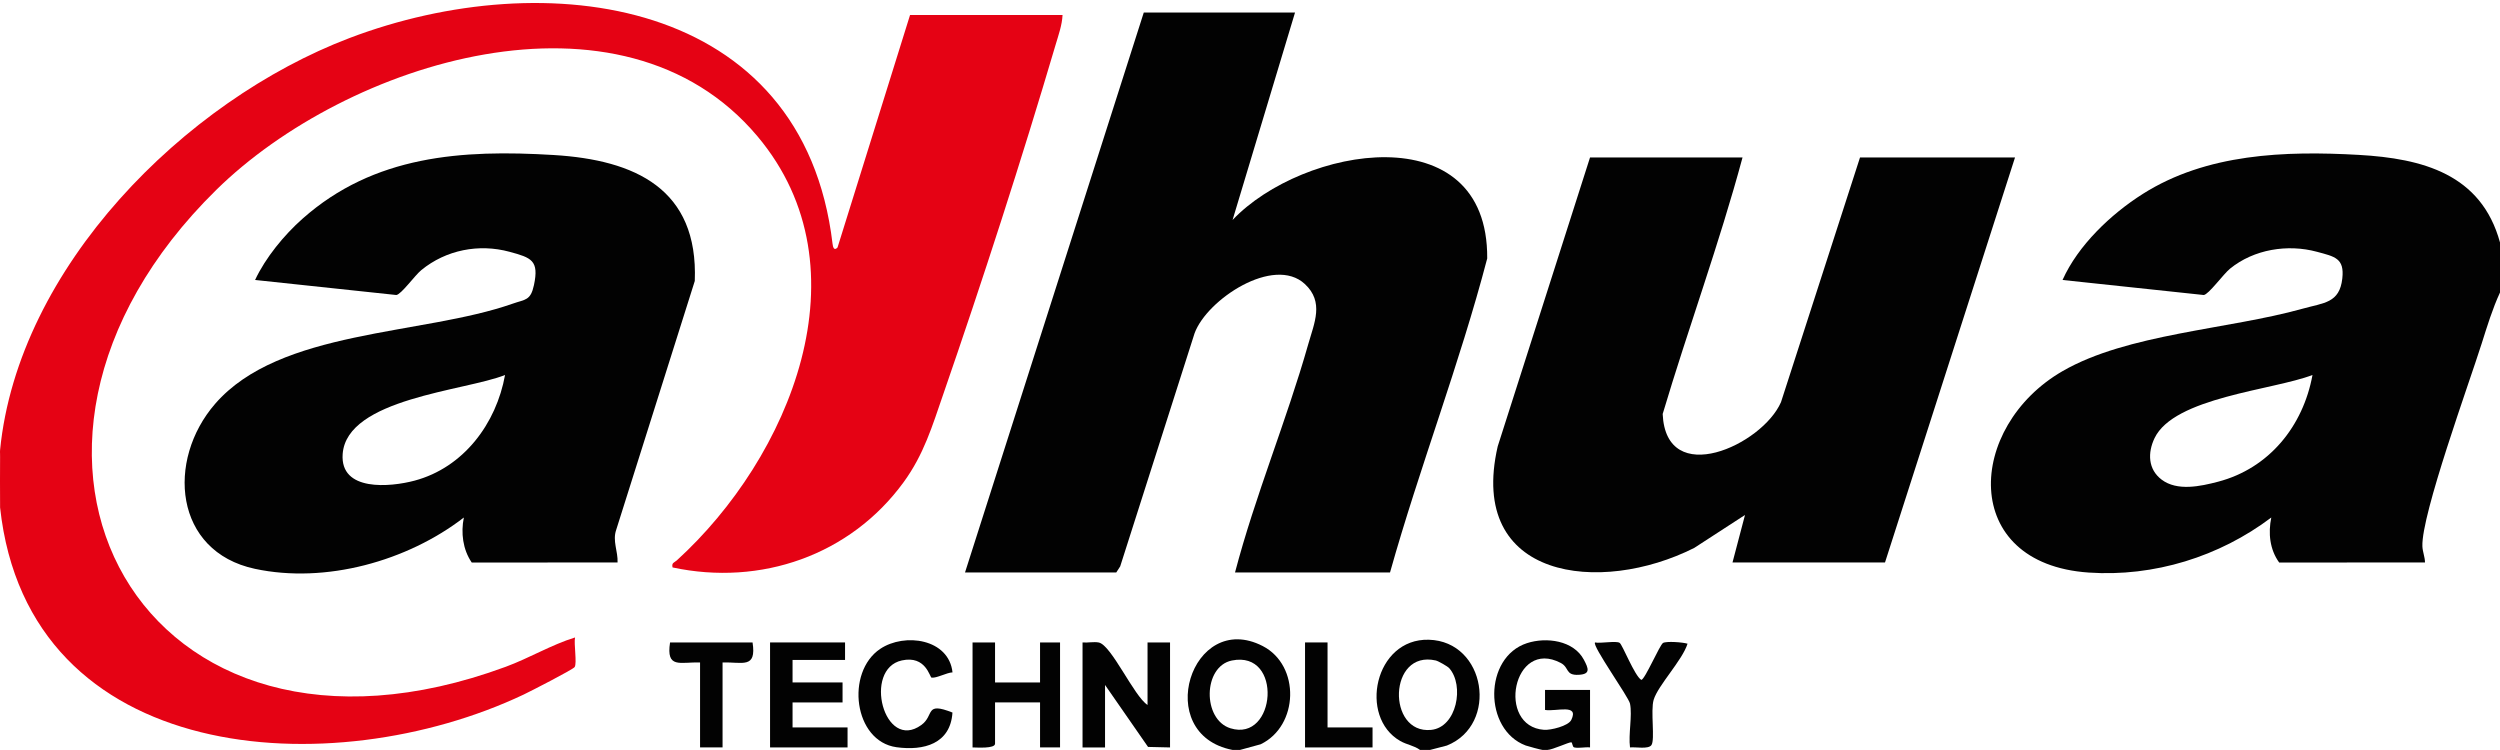
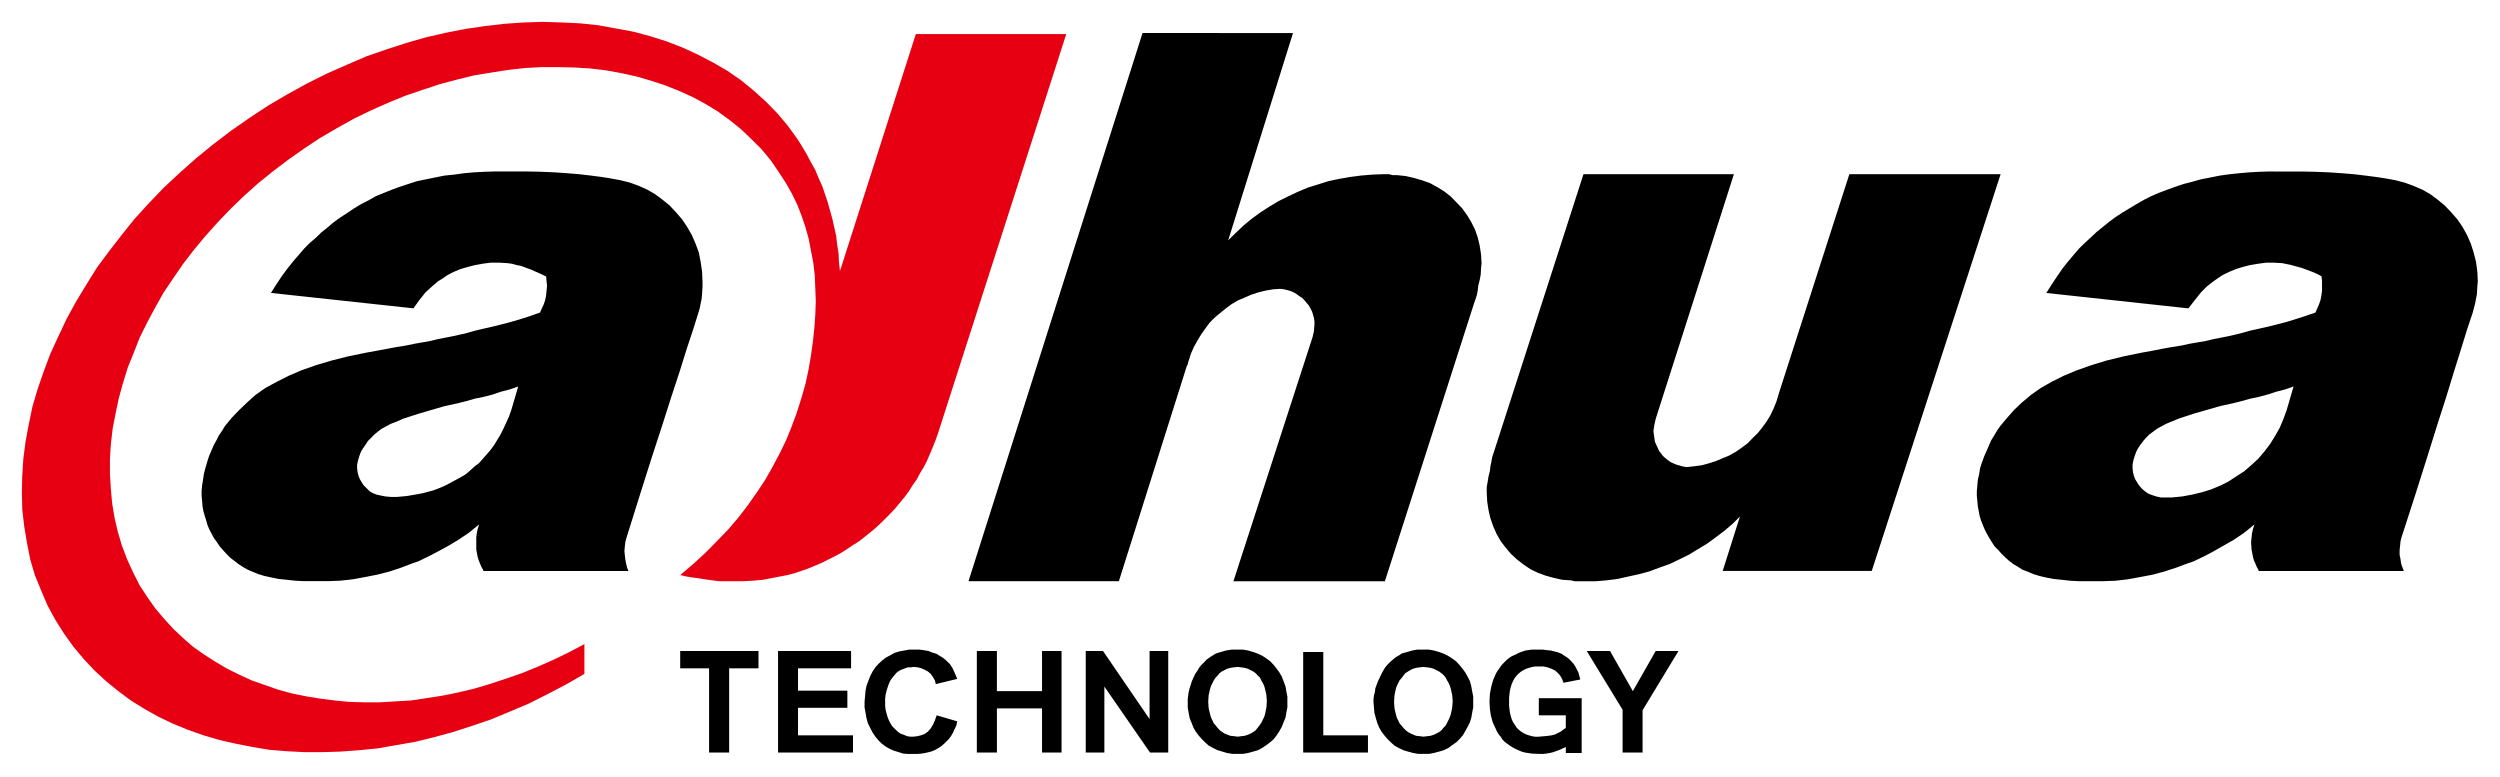
- <svg xmlns="http://www.w3.org/2000/svg" id="Capa_1" version="1.1" viewBox="0 0 2560 768">
-   <defs>
-     <style>
-       .st0 {
-         fill: #020202;
-       }
- 
-       .st1 {
-         fill: #e50214;
-       }
-     </style>
-   </defs>
-   <path class="st1" d="M.08,460.76C18.62,273.94,188.72,103.32,357.79,39,558.77-37.48,822.65-2.72,852.53,249.62c.42,3.59,1.59,7.56,5.1,3.8L931.89,15.36h156.16c-.5,10.33-4.1,20.33-7,30.12-34.74,117.63-75.09,242.4-115.2,358.37-11.29,32.65-19.81,61.49-40.58,89.97-54.53,74.78-146.29,106.57-236.56,87.24-1.21-4.93,1.81-4.93,4.3-7.19,115.39-104.99,196.88-298.39,82.65-434.28C636.3-26.2,354.73,63.46,221.44,194.47c-273.01,268.33-76.31,625.73,296.38,488.34,24.21-8.93,46.84-22.58,71.03-30.06-1.35,6.48,2.13,26.3-.4,30.3-1.59,2.52-45.84,25.16-52.37,28.25C340.55,803.86,28.84,785.18.08,519.63v-2.56c-.05-8.06-.08-16.17-.08-24.32s.03-16.26.08-24.32c.18-2.52-.25-5.17,0-7.68Z" />
-   <path class="st0" d="M2560,248.3v51.2c-7.62,16.52-13.12,34.44-18.6,51.79-12.85,40.67-62.1,175.93-60.87,208.14.22,5.71,2.6,10.84,2.67,16.51l-149.3.11c-9.72-13.4-11.39-30.18-8.1-46.12-53.11,40.1-120.12,60.97-187.01,56.37-132.5-9.12-125.06-149.4-26.82-206.21,66.41-38.41,169.79-42.69,245.79-63.96,21.91-6.13,37.92-5.67,40.76-30.92,2.34-20.84-7.68-22.43-25.95-27.38-30.01-8.13-64.61-2.59-89.06,17.32-6.8,5.54-21.89,26.47-26.88,26.94l-144.59-15.4c15.84-35.39,49.4-67.35,82.12-88.08,65.39-41.44,145.63-44.3,221.32-40,65.23,3.7,125.37,19.61,144.53,89.7ZM2367.99,383.98c-40.36,15.55-141.83,22.84-161.77,64.76-7.08,14.88-6.74,31.79,7.26,42.38,15.98,12.09,39.79,6.88,57.78,2.17,52.36-13.71,87.15-56.95,96.73-109.31Z" />
-   <path class="st0" d="M1579.55,767.93c-1.31-.07-15.04-3.71-17.23-4.54-43.19-16.25-43.18-90.32,1.32-104.81,19.82-6.45,47.77-2.83,58.28,17.06,4.72,8.93,7.09,14.79-5.54,15.38-13.62.64-9.28-7.49-18.15-12.16-48.95-25.77-66.27,65.06-17.09,68.48,6.8.47,24.81-3.87,27.86-10.13,8.28-17.03-15.43-8.32-26.89-10.23v-20.49h46.09v58.87c-5.1-.62-11.48,1.12-16.23-.02-1.99-.48-1.73-5.21-3.05-5.24-2.68-.07-18.94,7.54-24.24,7.82-1.67.09-3.45.09-5.12,0Z" />
-   <path class="st0" d="M1464.35,767.93h-10.24c-6.2-4.56-13.22-5.15-20.29-9.18-42.84-24.47-26.33-105.12,29.25-103.66,58.53,1.54,71.85,86.93,18.55,108.34l-17.27,4.5ZM1484.04,684.24c-1.68-1.9-11.22-7.33-13.82-7.92-48.73-11.05-50.16,75.53-4.83,71.1,26.5-2.59,34.29-45.57,18.65-63.17Z" />
-   <path class="st0" d="M1269.8,767.93h-7.68c-82.73-16.07-42.19-143.98,30.87-106.39,38.78,19.95,36.94,81.86-2.09,100.6l-21.1,5.78ZM1261.44,676.36c-29.68,6.03-30.33,60.45-1.45,69.41,46.79,14.51,54.02-80.09,1.45-69.41Z" />
-   <path class="st0" d="M1326.12,12.8l-63.97,212.46c71.29-75.28,261.85-109.23,260.76,39.37-28.38,108.51-69.15,213.53-99.52,321.55h-158.72c20.64-78.69,52.8-155.53,74.92-233.54,6.23-21.99,16.52-43.37-3.49-61.87-31.74-29.35-100.19,15.84-112.85,50.48l-76.16,238.7-4.02,6.22h-154.88L1171.24,12.8h154.88Z" />
-   <path class="st0" d="M632.39,575.95l-149.31.1c-9.2-13.36-11.26-30.54-8.1-46.11-57.76,44.63-141.54,68.03-213.91,52.55-82.96-17.74-90.99-111.11-40.75-169,66.28-76.38,212.12-70.02,304.53-102.49,13.03-4.58,18.5-3.02,21.91-19.04,5.41-25.34-2.57-28.05-25.01-34.13-31.38-8.5-64.95-1.97-90.26,18.69-6.74,5.5-20.72,25.1-25.69,25.57l-144.59-15.4c10.67-22.85,29.77-46.05,48.59-62.74,73.18-64.89,163.04-70.97,257.28-65.21,83.22,5.08,148.06,34.55,144.38,128.97l-80.47,254.84c-3.97,11.28,1.91,22.08,1.4,33.41ZM517.17,383.98c-40.81,16.35-162.14,23.91-166.28,80.92-2.82,38.82,48.87,33.89,73.58,27.29,50.33-13.44,83.75-58.48,92.7-108.22Z" />
-   <path class="st0" d="M1784.34,161.27c-23.73,88.23-55.59,174.83-81.76,262.65,3.4,76.86,101.85,32,121.15-12.08l80.92-250.57h158.72l-133.12,414.68h-156.16l12.79-48.62-51.99,33.74c-95.85,48.35-232.65,32.88-201.24-103.96l94.53-295.84h156.16Z" />
-   <path class="st0" d="M1175.08,721.86v-63.99h23.04v107.51l-22.53-.53-44.03-63.46v63.99h-23.04v-107.51c5.29.49,11.53-.96,16.6.05,12.93,2.56,36.18,55.21,49.96,63.95Z" />
-   <polygon class="st0" points="865.33 657.86 865.33 675.78 811.57 675.78 811.57 698.82 862.77 698.82 862.77 719.3 811.57 719.3 811.57 744.89 867.89 744.89 867.89 765.37 788.54 765.37 788.54 657.86 865.33 657.86" />
-   <path class="st0" d="M1018.93,657.86v40.96h46.08v-40.96h20.48v107.51h-20.48v-46.08h-46.08v42.24c0,5.33-18.77,3.84-23.04,3.84v-107.51h23.04Z" />
-   <path class="st0" d="M975.37,688.51c-5.88.22-16.53,6.16-21.43,5.39-1.91-.3-5.8-23.01-30.43-17.63-40.13,8.76-18.3,93.84,19.95,66.12,13.71-9.93,2.99-24.14,31.86-12.75-2.04,32.09-29.45,39.35-57.28,35.51-43.95-6.05-52.41-76.78-16.69-100.71,25.02-16.76,70.32-10.33,74.02,24.07Z" />
-   <path class="st0" d="M1669.15,720.58c-1.42-6.99-39.27-59.65-35.83-62.7,5.77,1.18,21.46-1.94,25.18.4,2.89,1.82,15.28,33.74,22.16,37.93,3.58.05,18.87-35.82,22.28-37.81,3.43-1.99,20.13-.8,25.1.76-5.29,16.98-30.32,42.75-34.7,57.46-3.33,11.18,1.59,40.78-2.28,46.35-3.15,4.53-16.34,1.73-21.92,2.4-1.83-13.21,2.5-32.52,0-44.8Z" />
-   <path class="st0" d="M770.62,657.86c4.22,27.27-10.39,19.9-30.72,20.48v87.03h-23.04v-87.03c-20.33-.58-34.94,6.79-30.72-20.48h84.48Z" />
-   <polygon class="st0" points="1359.4 657.86 1359.4 744.89 1405.48 744.89 1405.48 765.37 1336.36 765.37 1336.36 657.86 1359.4 657.86" />
+ <svg xmlns="http://www.w3.org/2000/svg" viewBox="-1.14 -1.14 130.28 40.44" width="322.16" height="100">
+   <path d="M 47.727,21.483 54.424,0.637 H 46.585 L 42.631,12.987 42.581,12.525 42.559,12.063 42.489,11.628 42.437,11.167 42.339,10.728 42.241,10.289 42.121,9.855 42,9.42 l -0.148,-0.44 -0.14,-0.412 -0.196,-0.435 -0.169,-0.411 -0.221,-0.392 -0.217,-0.412 -0.245,-0.416 -0.24,-0.387 -0.512,-0.704 -0.552,-0.656 L 38.772,4.155 38.119,3.567 37.464,3.032 36.76,2.547 36.008,2.112 35.228,1.707 34.427,1.337 33.604,1.02 32.755,0.749 31.885,0.516 30.96,0.343 30.039,0.176 29.093,0.076 28.147,0.031 27.149,0 l -0.993,0.031 -0.999,0.068 -1.016,0.119 -1.019,0.148 -1.017,0.199 -1.043,0.239 -1.019,0.291 -1.044,0.34 -1.043,0.36 -1.023,0.441 -1.043,0.46 -1.023,0.511 -1.015,0.559 -0.997,0.583 -0.992,0.653 -0.972,0.677 -0.924,0.705 -0.893,0.727 -0.852,0.757 -0.825,0.769 -0.776,0.808 -0.751,0.823 -0.68,0.849 -0.657,0.849 -0.631,0.852 -0.556,0.895 -0.532,0.88 -0.487,0.893 -0.435,0.921 -0.415,0.901 -0.343,0.92 -0.311,0.896 -0.271,0.921 -0.192,0.921 -0.168,0.9 -0.119,0.921 -0.056,0.9 L 0,24.561 l 0.021,0.877 0.104,0.871 0.14,0.844 0.169,0.855 0.241,0.821 0.319,0.777 0.34,0.804 0.411,0.755 0.46,0.727 0.488,0.68 0.528,0.629 0.564,0.603 0.605,0.557 0.632,0.513 0.655,0.489 0.703,0.436 0.728,0.408 0.756,0.363 0.773,0.317 0.823,0.291 0.827,0.244 0.845,0.192 0.879,0.172 0.871,0.147 0.924,0.076 0.923,0.047 h 0.923 l 0.944,-0.028 0.977,-0.072 0.967,-0.095 0.971,-0.171 0.969,-0.168 0.997,-0.244 0.993,-0.272 0.971,-0.313 0.995,-0.339 0.996,-0.413 0.967,-0.407 0.971,-0.489 0.971,-0.507 0.973,-0.56 v -1.552 l -0.827,0.436 -0.804,0.388 -0.824,0.364 -0.827,0.335 -0.845,0.291 -0.821,0.271 -0.825,0.244 -0.828,0.196 -0.825,0.167 -0.823,0.127 -0.803,0.12 -0.827,0.047 -0.797,0.048 h -0.777 l -0.803,-0.023 -0.751,-0.072 -0.775,-0.101 -0.731,-0.119 -0.727,-0.148 -0.704,-0.191 -0.701,-0.245 -0.683,-0.24 -0.651,-0.297 -0.632,-0.313 L 10.092,33.351 9.513,32.983 8.928,32.572 8.397,32.108 7.884,31.624 7.421,31.115 6.964,30.58 6.551,29.997 6.137,29.364 5.797,28.693 5.484,28.008 5.216,27.303 5,26.576 4.829,25.843 4.704,25.096 l -0.068,-0.752 -0.048,-0.78 v -0.776 l 0.048,-0.772 0.092,-0.805 0.149,-0.775 0.169,-0.804 0.219,-0.801 0.247,-0.803 0.312,-0.771 0.313,-0.8 0.389,-0.783 0.413,-0.773 0.435,-0.776 0.509,-0.757 0.513,-0.747 0.557,-0.727 0.607,-0.728 0.632,-0.707 0.675,-0.705 0.703,-0.679 0.728,-0.652 0.776,-0.629 0.804,-0.608 0.825,-0.583 0.847,-0.559 0.873,-0.509 0.876,-0.488 0.899,-0.437 0.875,-0.387 0.889,-0.367 0.904,-0.308 0.897,-0.297 0.899,-0.241 0.9,-0.22 0.872,-0.144 0.897,-0.141 0.873,-0.099 0.872,-0.049 h 0.852 l 0.847,0.02 0.825,0.049 0.824,0.099 0.804,0.145 0.771,0.169 0.779,0.224 0.728,0.239 0.732,0.292 0.701,0.313 0.681,0.369 0.631,0.383 0.605,0.437 0.607,0.487 0.533,0.508 0.536,0.531 0.487,0.585 0.431,0.635 0.365,0.557 0.315,0.557 0.272,0.559 0.237,0.607 0.196,0.581 0.167,0.605 0.123,0.635 0.12,0.629 0.075,0.652 0.027,0.66 0.025,0.679 -0.025,0.68 -0.049,0.704 -0.075,0.7 -0.097,0.704 -0.123,0.728 -0.167,0.78 -0.221,0.772 -0.241,0.756 -0.268,0.725 -0.289,0.708 -0.343,0.7 -0.361,0.681 -0.389,0.684 -0.433,0.649 -0.463,0.659 -0.484,0.629 -0.535,0.629 -0.584,0.604 -0.603,0.611 -0.635,0.584 -0.68,0.577 0.317,0.076 0.316,0.051 0.32,0.043 0.333,0.052 0.367,0.052 0.364,0.047 h 0.364 0.361 0.535 l 0.508,-0.025 0.535,-0.049 0.509,-0.1 0.365,-0.069 0.387,-0.076 0.365,-0.093 0.361,-0.123 0.344,-0.12 0.361,-0.149 0.339,-0.141 0.341,-0.173 0.339,-0.168 0.317,-0.169 0.313,-0.195 0.317,-0.216 0.316,-0.197 0.288,-0.221 0.295,-0.237 0.292,-0.244 0.263,-0.244 0.271,-0.264 0.264,-0.269 0.248,-0.265 0.239,-0.292 0.243,-0.292 0.216,-0.291 0.195,-0.313 0.224,-0.317 0.167,-0.319 0.191,-0.312 0.172,-0.339 0.148,-0.343 0.143,-0.336 0.145,-0.364 z" fill="#e60012" />
+   <path d="m 58.4,0.581 -9.07,28.568 h 7.836 l 3.541,-11.217 0.049,-0.07 v -0.049 l 0.17,-0.535 0.148,-0.334 0.191,-0.34 0.191,-0.318 0.223,-0.316 0.217,-0.295 0.264,-0.264 0.293,-0.246 0.293,-0.236 0.293,-0.219 0.338,-0.197 0.338,-0.143 0.342,-0.148 0.361,-0.121 0.389,-0.096 0.393,-0.068 0.389,-0.025 0.189,0.025 0.172,0.043 0.168,0.047 0.17,0.074 0.15,0.094 0.139,0.1 0.15,0.096 0.115,0.123 0.121,0.146 0.104,0.121 0.092,0.17 0.076,0.146 0.051,0.168 0.047,0.17 0.025,0.17 v 0.172 l -0.025,0.342 -0.074,0.314 -4.123,12.717 h 7.893 l 4.65,-14.49 0.076,-0.217 0.07,-0.221 0.045,-0.242 0.027,-0.244 0.07,-0.27 0.055,-0.289 0.018,-0.311 0.027,-0.293 -0.027,-0.461 -0.072,-0.463 -0.098,-0.408 L 75.726,10.825 75.533,10.437 75.314,10.073 75.051,9.71 74.754,9.4 74.463,9.101 74.125,8.837 73.764,8.614 73.375,8.4 72.963,8.255 72.549,8.134 72.113,8.034 71.65,7.986 h -0.219 l -0.191,-0.049 h -0.096 -0.074 -0.043 -0.061 l -0.602,0.023 -0.584,0.049 -0.555,0.072 -0.586,0.102 -0.553,0.117 -0.541,0.172 -0.529,0.164 -0.531,0.223 -0.514,0.242 -0.49,0.244 -0.482,0.289 -0.457,0.295 -0.463,0.338 -0.412,0.342 -0.408,0.387 -0.395,0.387 3.377,-10.801 z m -33.797,7.215 -0.512,0.016 -0.529,0.029 -0.512,0.045 -0.51,0.072 -0.51,0.051 -0.508,0.102 -0.461,0.094 -0.467,0.096 -0.455,0.146 -0.439,0.146 -0.412,0.148 -0.414,0.168 -0.41,0.166 -0.391,0.221 -0.389,0.197 -0.359,0.217 -0.365,0.244 -0.365,0.238 -0.34,0.244 -0.312,0.266 -0.34,0.271 -0.297,0.289 -0.311,0.264 -0.291,0.295 -0.266,0.312 -0.297,0.342 -0.287,0.361 -0.291,0.389 -0.291,0.439 -0.293,0.461 7.426,0.803 0.312,-0.436 0.314,-0.393 0.344,-0.314 0.314,-0.268 0.244,-0.15 0.242,-0.168 0.318,-0.166 0.361,-0.15 0.387,-0.113 0.391,-0.1 0.385,-0.068 0.416,-0.055 h 0.436 l 0.408,0.025 0.246,0.029 0.242,0.068 0.24,0.045 0.27,0.102 0.268,0.098 0.266,0.119 0.268,0.119 0.244,0.119 0.021,0.246 0.025,0.242 -0.025,0.244 -0.021,0.238 -0.049,0.25 -0.072,0.217 -0.102,0.219 -0.098,0.221 -0.748,0.26 -0.754,0.227 -0.732,0.189 -0.725,0.168 -0.408,0.096 -0.533,0.15 -0.656,0.145 -0.754,0.146 -0.387,0.096 -0.389,0.07 -0.438,0.076 -0.463,0.096 -0.482,0.076 -0.484,0.092 -0.537,0.1 -0.531,0.096 -0.947,0.193 -0.873,0.219 -0.82,0.244 -0.756,0.264 -0.682,0.293 -0.629,0.318 -0.582,0.316 -0.514,0.361 -0.434,0.389 -0.408,0.391 -0.396,0.41 -0.359,0.438 -0.146,0.242 -0.17,0.246 -0.119,0.24 -0.148,0.268 -0.123,0.285 -0.119,0.277 -0.1,0.314 -0.092,0.316 -0.08,0.307 -0.041,0.295 -0.049,0.291 -0.027,0.293 v 0.264 l 0.027,0.266 0.021,0.268 0.047,0.266 0.072,0.244 0.074,0.242 0.072,0.248 0.102,0.236 0.121,0.227 0.113,0.209 0.146,0.197 0.148,0.223 0.17,0.195 0.174,0.189 0.188,0.195 0.221,0.17 0.221,0.172 0.217,0.143 0.268,0.152 0.264,0.113 0.297,0.121 0.314,0.094 0.363,0.08 0.363,0.074 0.414,0.043 0.461,0.051 0.484,0.023 h 0.508 0.68 l 0.654,-0.023 0.678,-0.074 0.656,-0.121 0.635,-0.125 0.629,-0.164 0.602,-0.199 0.566,-0.217 0.338,-0.117 0.311,-0.152 0.344,-0.168 0.363,-0.193 0.535,-0.289 0.531,-0.32 0.531,-0.357 0.539,-0.438 -0.074,0.236 -0.047,0.223 -0.027,0.215 v 0.246 0.389 l 0.074,0.391 0.051,0.17 0.068,0.166 0.072,0.172 0.098,0.172 v 0.047 h 1.412 3.855 1.598 0.703 l -0.07,-0.174 -0.047,-0.188 -0.043,-0.225 -0.029,-0.215 -0.021,-0.242 0.021,-0.24 0.029,-0.246 0.07,-0.244 0.676,-2.16 0.605,-1.912 0.562,-1.725 0.482,-1.508 0.438,-1.334 0.365,-1.166 0.336,-1.016 0.273,-0.871 0.072,-0.25 0.041,-0.217 0.051,-0.24 0.025,-0.248 0.023,-0.408 v -0.268 l -0.023,-0.506 -0.076,-0.514 -0.094,-0.486 -0.17,-0.455 -0.191,-0.443 -0.25,-0.436 L 34.404,10.29 34.092,9.929 33.754,9.566 33.389,9.271 32.998,8.98 32.588,8.741 32.148,8.544 31.688,8.376 31.205,8.255 30.693,8.159 30.205,8.081 29.65,8.009 29.045,7.939 28.41,7.886 27.76,7.841 27.078,7.812 26.373,7.796 h -0.727 -0.51 z m 92.518,0 -0.508,0.016 -0.537,0.029 -0.508,0.045 -0.512,0.053 -0.51,0.07 -0.506,0.102 -0.484,0.094 -0.438,0.123 -0.463,0.119 -0.434,0.146 -0.41,0.148 -0.445,0.168 -0.385,0.166 -0.387,0.195 -0.389,0.223 -0.363,0.217 -0.365,0.219 -0.367,0.24 -0.332,0.246 -0.324,0.264 -0.332,0.266 -0.314,0.297 -0.295,0.268 -0.293,0.287 -0.291,0.338 -0.289,0.342 -0.289,0.361 -0.268,0.389 -0.291,0.439 -0.297,0.461 7.406,0.803 0.34,-0.436 0.314,-0.393 0.311,-0.314 0.344,-0.268 0.213,-0.15 0.25,-0.168 0.338,-0.166 0.359,-0.15 0.365,-0.113 0.389,-0.1 0.414,-0.068 0.412,-0.055 h 0.412 l 0.436,0.025 0.463,0.098 0.531,0.146 0.273,0.098 0.262,0.098 0.268,0.115 0.242,0.125 0.029,0.242 v 0.238 0.271 l -0.029,0.238 -0.049,0.25 -0.074,0.217 -0.096,0.219 -0.096,0.221 -0.775,0.26 -0.729,0.227 -0.729,0.189 -0.727,0.168 -0.439,0.096 -0.531,0.15 -0.631,0.145 -0.752,0.146 -0.389,0.096 -0.41,0.07 -0.439,0.076 -0.438,0.096 -0.488,0.076 -0.51,0.092 -0.506,0.1 -0.533,0.096 -0.949,0.193 -0.895,0.219 -0.803,0.244 -0.75,0.264 -0.703,0.293 -0.637,0.318 -0.551,0.316 -0.512,0.361 -0.463,0.389 -0.412,0.391 -0.363,0.41 -0.367,0.438 -0.168,0.242 -0.143,0.246 -0.15,0.24 -0.117,0.268 -0.123,0.285 -0.125,0.277 -0.115,0.314 -0.104,0.316 -0.047,0.307 -0.07,0.295 -0.025,0.291 -0.027,0.293 v 0.264 l 0.027,0.266 0.025,0.268 0.049,0.266 0.045,0.244 0.076,0.242 0.1,0.248 0.098,0.236 0.119,0.227 0.121,0.209 0.121,0.197 0.145,0.223 0.195,0.195 0.166,0.189 0.199,0.195 0.191,0.17 0.223,0.172 0.242,0.143 0.236,0.152 0.299,0.113 0.285,0.121 0.312,0.094 0.342,0.08 0.391,0.074 0.412,0.043 0.461,0.051 0.461,0.023 h 0.535 0.652 l 0.68,-0.023 0.656,-0.074 0.654,-0.121 0.658,-0.125 0.604,-0.164 0.609,-0.199 0.58,-0.217 0.342,-0.117 0.314,-0.152 0.342,-0.168 0.363,-0.193 0.506,-0.289 0.562,-0.32 0.529,-0.357 0.537,-0.438 -0.072,0.236 -0.051,0.223 -0.023,0.215 -0.027,0.246 0.027,0.389 0.074,0.391 0.047,0.17 0.076,0.166 0.07,0.172 0.098,0.172 v 0.047 h 1.381 3.881 1.604 0.705 l -0.07,-0.174 -0.074,-0.217 -0.029,-0.215 -0.049,-0.238 v -0.244 l 0.027,-0.246 0.021,-0.223 0.057,-0.217 0.699,-2.16 0.605,-1.912 0.539,-1.725 0.484,-1.508 0.408,-1.334 0.365,-1.166 0.314,-1.016 0.291,-0.871 0.123,-0.467 0.094,-0.488 0.023,-0.408 0.025,-0.268 -0.025,-0.506 -0.068,-0.514 -0.125,-0.486 -0.145,-0.455 -0.193,-0.443 -0.242,-0.436 -0.266,-0.389 -0.316,-0.361 -0.344,-0.363 -0.359,-0.295 -0.389,-0.291 -0.416,-0.238 -0.457,-0.197 -0.461,-0.168 -0.461,-0.121 -0.512,-0.096 -0.51,-0.078 -0.557,-0.072 -0.58,-0.07 -0.633,-0.053 -0.658,-0.045 -0.678,-0.029 -0.703,-0.016 h -0.732 -0.504 z m -35.742,0.141 -4.682,14.518 -0.08,0.24 -0.041,0.246 -0.047,0.217 -0.027,0.24 -0.072,0.289 -0.047,0.291 -0.047,0.268 v 0.291 l 0.025,0.463 0.068,0.439 0.1,0.436 0.146,0.412 0.168,0.383 0.219,0.389 0.266,0.346 0.264,0.312 0.316,0.293 0.342,0.266 0.361,0.244 0.393,0.191 0.412,0.15 0.412,0.113 0.438,0.1 0.455,0.029 0.199,0.047 h 0.24 0.053 0.045 0.072 0.023 0.08 0.58 l 0.578,-0.047 0.559,-0.072 0.557,-0.125 0.561,-0.123 0.535,-0.143 0.533,-0.199 0.531,-0.188 0.512,-0.244 0.486,-0.24 0.484,-0.293 0.484,-0.293 0.436,-0.32 0.441,-0.332 0.436,-0.369 0.387,-0.387 -0.9,2.838 h 7.768 L 103.117,7.937 h -7.883 l -3.615,11.238 -0.045,0.145 -0.148,0.488 -0.148,0.357 -0.164,0.346 -0.193,0.314 -0.225,0.312 -0.238,0.295 -0.271,0.264 -0.262,0.271 -0.293,0.217 -0.314,0.219 -0.344,0.195 -0.34,0.141 -0.363,0.152 -0.361,0.115 -0.367,0.1 -0.387,0.051 -0.406,0.045 -0.176,-0.029 -0.168,-0.047 -0.172,-0.049 -0.17,-0.07 -0.145,-0.066 -0.145,-0.104 -0.123,-0.098 -0.125,-0.113 -0.119,-0.152 -0.094,-0.125 -0.072,-0.164 -0.072,-0.146 -0.07,-0.17 -0.027,-0.197 -0.027,-0.17 -0.021,-0.191 0.049,-0.316 0.072,-0.318 4.072,-12.738 z m -55.514,11.064 -0.365,1.242 -0.121,0.336 -0.145,0.32 -0.146,0.312 -0.143,0.289 -0.178,0.295 -0.164,0.268 -0.195,0.262 -0.195,0.225 -0.193,0.219 -0.191,0.217 -0.246,0.188 -0.242,0.223 -0.238,0.197 -0.291,0.168 -0.314,0.168 -0.318,0.172 -0.242,0.119 -0.244,0.098 -0.266,0.1 -0.271,0.072 -0.264,0.07 -0.266,0.051 -0.561,0.096 -0.531,0.049 h -0.293 l -0.293,-0.025 -0.242,-0.049 -0.215,-0.045 -0.193,-0.076 -0.174,-0.096 -0.143,-0.146 -0.17,-0.168 -0.098,-0.148 -0.098,-0.168 -0.072,-0.172 -0.049,-0.193 -0.025,-0.211 v -0.197 l 0.051,-0.223 0.074,-0.24 0.07,-0.191 0.117,-0.195 0.123,-0.172 0.125,-0.197 0.17,-0.17 0.166,-0.17 0.174,-0.143 0.189,-0.146 0.219,-0.121 0.271,-0.145 0.314,-0.121 0.336,-0.15 0.828,-0.266 0.994,-0.291 0.244,-0.072 0.291,-0.07 0.461,-0.098 0.463,-0.117 0.453,-0.129 0.467,-0.096 0.459,-0.119 0.436,-0.148 0.467,-0.121 z m 92.518,0 -0.363,1.242 -0.17,0.463 -0.193,0.455 -0.248,0.438 -0.26,0.416 -0.299,0.391 -0.311,0.363 -0.367,0.338 -0.363,0.314 -0.414,0.266 -0.408,0.268 -0.439,0.219 -0.479,0.197 -0.465,0.143 -0.514,0.123 -0.508,0.094 -0.535,0.053 h -0.314 -0.266 l -0.24,-0.053 -0.219,-0.072 -0.193,-0.072 -0.172,-0.121 -0.168,-0.146 -0.146,-0.168 -0.096,-0.148 -0.102,-0.168 -0.066,-0.172 -0.051,-0.193 -0.021,-0.211 v -0.197 l 0.045,-0.223 0.074,-0.24 0.07,-0.191 0.098,-0.195 0.119,-0.172 0.146,-0.197 0.148,-0.17 0.17,-0.17 0.193,-0.143 0.193,-0.146 0.217,-0.121 0.266,-0.145 0.293,-0.121 0.361,-0.15 0.805,-0.266 1.02,-0.291 0.242,-0.072 0.287,-0.07 0.463,-0.098 0.461,-0.117 0.461,-0.129 0.461,-0.096 0.438,-0.119 0.461,-0.148 0.461,-0.121 z" fill="#000000" />
+   <path d="m 79.051,36.136 v -0.891 h 2.233 v 1.887 0.225 0.743 H 80.458 v -0.312 l -0.315,0.145 -0.339,0.123 -0.175,0.044 -0.191,0.032 -0.169,0.017 h -0.171 l -0.413,-0.017 -0.361,-0.056 -0.169,-0.048 -0.171,-0.072 -0.147,-0.069 -0.145,-0.075 -0.148,-0.095 -0.143,-0.103 -0.123,-0.091 -0.123,-0.125 -0.092,-0.148 -0.101,-0.119 -0.093,-0.147 -0.073,-0.167 -0.149,-0.317 -0.099,-0.365 -0.047,-0.336 -0.021,-0.389 0.021,-0.388 0.073,-0.384 0.1,-0.349 0.148,-0.34 0.089,-0.145 0.101,-0.141 0.097,-0.141 0.12,-0.123 0.123,-0.127 0.148,-0.12 0.143,-0.097 0.169,-0.072 0.241,-0.119 0.292,-0.103 0.339,-0.048 h 0.339 0.245 l 0.219,0.031 0.192,0.017 0.199,0.051 0.191,0.052 0.168,0.064 0.148,0.105 0.147,0.093 0.119,0.099 0.121,0.127 0.097,0.112 0.097,0.152 0.076,0.147 0.072,0.14 0.045,0.171 0.052,0.196 -0.875,0.171 -0.073,-0.2 L 80.167,34.073 80.044,33.932 79.899,33.804 79.708,33.709 79.511,33.637 79.292,33.592 h -0.268 -0.167 l -0.147,0.024 -0.169,0.047 -0.145,0.047 -0.147,0.073 -0.12,0.072 -0.121,0.095 -0.1,0.103 -0.119,0.148 -0.076,0.143 -0.069,0.148 -0.053,0.165 -0.047,0.195 -0.021,0.172 -0.021,0.192 v 0.221 0.191 l 0.021,0.199 0.021,0.165 0.047,0.192 0.053,0.172 0.069,0.147 0.1,0.148 0.095,0.143 0.1,0.096 0.121,0.097 0.12,0.072 0.147,0.075 0.145,0.048 0.169,0.047 0.147,0.024 h 0.167 l 0.268,-0.024 0.219,-0.02 0.197,-0.027 0.191,-0.048 0.145,-0.075 0.145,-0.072 0.127,-0.097 0.141,-0.096 v -0.656 z m -8.615,-0.677 v -0.169 l 0.025,-0.197 0.048,-0.171 0.023,-0.195 0.145,-0.384 0.173,-0.363 0.095,-0.176 0.1,-0.167 0.119,-0.141 0.145,-0.144 0.148,-0.127 0.145,-0.12 0.168,-0.095 0.145,-0.099 0.268,-0.073 0.267,-0.077 0.264,-0.048 h 0.319 0.295 l 0.261,0.048 0.268,0.077 0.245,0.089 0.212,0.105 0.22,0.141 0.2,0.145 0.188,0.201 0.151,0.188 0.143,0.193 0.123,0.217 0.123,0.243 0.072,0.276 0.047,0.265 0.051,0.257 v 0.275 0.292 l -0.051,0.263 -0.047,0.267 -0.072,0.244 -0.123,0.243 -0.123,0.221 -0.124,0.215 -0.169,0.195 -0.169,0.168 -0.219,0.149 -0.191,0.145 -0.241,0.119 -0.245,0.072 -0.268,0.072 -0.261,0.049 H 73.034 72.764 l -0.267,-0.049 -0.265,-0.072 -0.239,-0.072 -0.247,-0.119 -0.217,-0.12 -0.195,-0.175 -0.171,-0.168 -0.165,-0.195 -0.148,-0.195 -0.123,-0.217 -0.099,-0.241 -0.071,-0.244 -0.072,-0.261 -0.025,-0.275 z m 1.071,-0.023 0.023,0.339 0.073,0.313 0.047,0.169 0.072,0.148 0.071,0.148 0.1,0.117 0.101,0.121 0.119,0.123 0.12,0.093 0.145,0.08 0.148,0.067 0.141,0.052 0.196,0.02 0.171,0.024 0.195,-0.024 0.173,-0.02 0.167,-0.052 0.144,-0.067 0.145,-0.08 0.125,-0.093 0.093,-0.123 0.121,-0.121 0.075,-0.144 0.072,-0.144 0.068,-0.149 0.051,-0.145 0.072,-0.341 0.029,-0.336 -0.029,-0.343 -0.072,-0.313 -0.051,-0.168 -0.068,-0.147 -0.072,-0.12 -0.075,-0.147 -0.095,-0.121 -0.12,-0.103 -0.125,-0.095 -0.145,-0.072 -0.144,-0.073 -0.167,-0.047 -0.173,-0.025 -0.195,-0.021 -0.195,0.021 -0.172,0.025 -0.169,0.047 -0.144,0.073 -0.121,0.072 -0.147,0.095 -0.092,0.124 -0.101,0.127 -0.1,0.12 -0.071,0.143 -0.072,0.144 -0.047,0.148 -0.073,0.337 z m -16.067,2.64 V 32.785 h 0.9 l 2.427,3.548 V 32.785 h 0.972 v 5.291 h -0.951 l -2.377,-3.437 v 3.437 z m -5.675,0 V 32.785 h 1.045 v 2.091 H 53.162 V 32.785 h 1.017 v 5.291 H 53.162 v -2.301 h -2.351 v 2.301 z m -10.359,0 V 32.785 h 3.805 v 0.903 h -2.765 v 1.163 h 2.572 v 0.896 h -2.572 v 1.433 h 2.865 v 0.896 z m 44.011,0 v -2.229 l -1.868,-3.061 h 1.213 l 1.189,2.091 1.189,-2.091 h 1.189 l -1.871,3.087 v 2.204 z m -16.645,0 v -5.237 h 1.047 v 4.341 h 2.328 v 0.896 z m -6.017,-2.617 v -0.169 l 0.024,-0.197 0.025,-0.171 0.049,-0.195 0.123,-0.384 0.169,-0.363 0.12,-0.176 0.097,-0.167 0.121,-0.141 0.148,-0.144 0.115,-0.127 0.175,-0.12 0.145,-0.095 0.168,-0.099 0.244,-0.073 0.267,-0.077 0.293,-0.048 h 0.312 0.291 l 0.268,0.048 0.263,0.077 0.245,0.089 0.221,0.105 0.215,0.141 0.199,0.145 0.189,0.201 0.148,0.188 0.141,0.193 0.125,0.217 0.095,0.243 0.101,0.276 0.045,0.265 0.052,0.257 v 0.275 0.292 l -0.052,0.263 -0.045,0.267 -0.101,0.244 -0.095,0.243 -0.125,0.221 -0.141,0.215 -0.148,0.195 -0.189,0.168 -0.199,0.149 -0.215,0.145 -0.221,0.119 -0.245,0.072 -0.263,0.072 -0.268,0.049 H 63.351 63.086 l -0.292,-0.049 -0.24,-0.072 -0.244,-0.072 -0.243,-0.119 -0.221,-0.12 -0.192,-0.175 -0.169,-0.168 -0.171,-0.195 -0.143,-0.195 -0.125,-0.217 -0.092,-0.241 -0.1,-0.244 -0.049,-0.261 -0.049,-0.275 z m 1.068,-0.023 0.023,0.339 0.076,0.313 0.048,0.169 0.073,0.148 0.068,0.148 0.105,0.117 0.093,0.121 0.115,0.123 0.129,0.093 0.12,0.08 0.169,0.067 0.144,0.052 0.197,0.02 0.167,0.024 0.193,-0.024 0.171,-0.02 0.169,-0.052 0.147,-0.067 0.141,-0.08 0.128,-0.093 0.095,-0.123 0.097,-0.121 0.099,-0.144 0.069,-0.144 0.075,-0.149 0.047,-0.145 0.072,-0.341 0.025,-0.336 -0.025,-0.343 -0.072,-0.313 -0.047,-0.168 -0.075,-0.147 -0.069,-0.12 -0.071,-0.147 -0.125,-0.121 -0.095,-0.103 -0.128,-0.095 -0.141,-0.072 -0.147,-0.073 -0.169,-0.047 -0.171,-0.025 -0.193,-0.021 -0.195,0.021 -0.169,0.025 -0.171,0.047 -0.143,0.073 -0.147,0.072 -0.121,0.095 -0.096,0.124 -0.123,0.127 -0.076,0.12 -0.068,0.143 -0.073,0.144 -0.048,0.148 -0.076,0.337 z m -14.148,0.7 1.068,0.315 -0.048,0.22 -0.093,0.197 -0.075,0.167 -0.099,0.172 -0.123,0.168 -0.119,0.116 -0.123,0.124 -0.145,0.125 -0.145,0.097 -0.169,0.096 -0.169,0.076 -0.171,0.047 -0.193,0.044 -0.193,0.032 -0.191,0.017 h -0.224 -0.289 l -0.245,-0.017 -0.24,-0.076 -0.244,-0.075 -0.219,-0.095 -0.215,-0.123 -0.2,-0.149 -0.165,-0.163 -0.168,-0.201 -0.147,-0.216 -0.124,-0.243 -0.119,-0.239 -0.075,-0.271 -0.051,-0.292 -0.048,-0.263 v -0.292 l 0.024,-0.275 0.024,-0.285 0.051,-0.269 0.099,-0.264 0.095,-0.244 0.124,-0.244 0.147,-0.217 0.168,-0.188 0.193,-0.177 0.193,-0.145 0.216,-0.116 0.219,-0.124 0.247,-0.075 0.268,-0.051 0.264,-0.048 h 0.269 0.263 l 0.219,0.031 0.245,0.041 0.193,0.079 0.217,0.064 0.171,0.105 0.196,0.119 0.14,0.12 0.2,0.192 0.144,0.224 0.119,0.261 0.121,0.291 -1.115,0.271 -0.051,-0.191 -0.096,-0.172 -0.119,-0.168 -0.147,-0.125 -0.169,-0.092 -0.169,-0.075 -0.191,-0.051 -0.224,-0.021 -0.144,0.021 h -0.145 l -0.148,0.051 -0.12,0.045 -0.123,0.049 -0.119,0.072 -0.096,0.077 -0.101,0.12 -0.12,0.148 -0.099,0.143 -0.072,0.168 -0.069,0.199 -0.051,0.167 -0.045,0.192 -0.024,0.195 v 0.196 0.188 l 0.024,0.2 0.045,0.175 0.051,0.187 0.069,0.175 0.072,0.144 0.099,0.167 0.12,0.125 0.101,0.096 0.096,0.093 0.119,0.08 0.123,0.044 0.12,0.048 0.124,0.047 0.144,0.024 h 0.143 l 0.22,-0.024 0.197,-0.047 0.193,-0.071 0.169,-0.124 0.147,-0.167 0.119,-0.195 0.096,-0.219 z m -11.864,1.94 v -4.388 H 34.306 v -0.903 h 4.08 v 0.903 h -1.529 v 4.388 z" fill="#000000" />
</svg>
